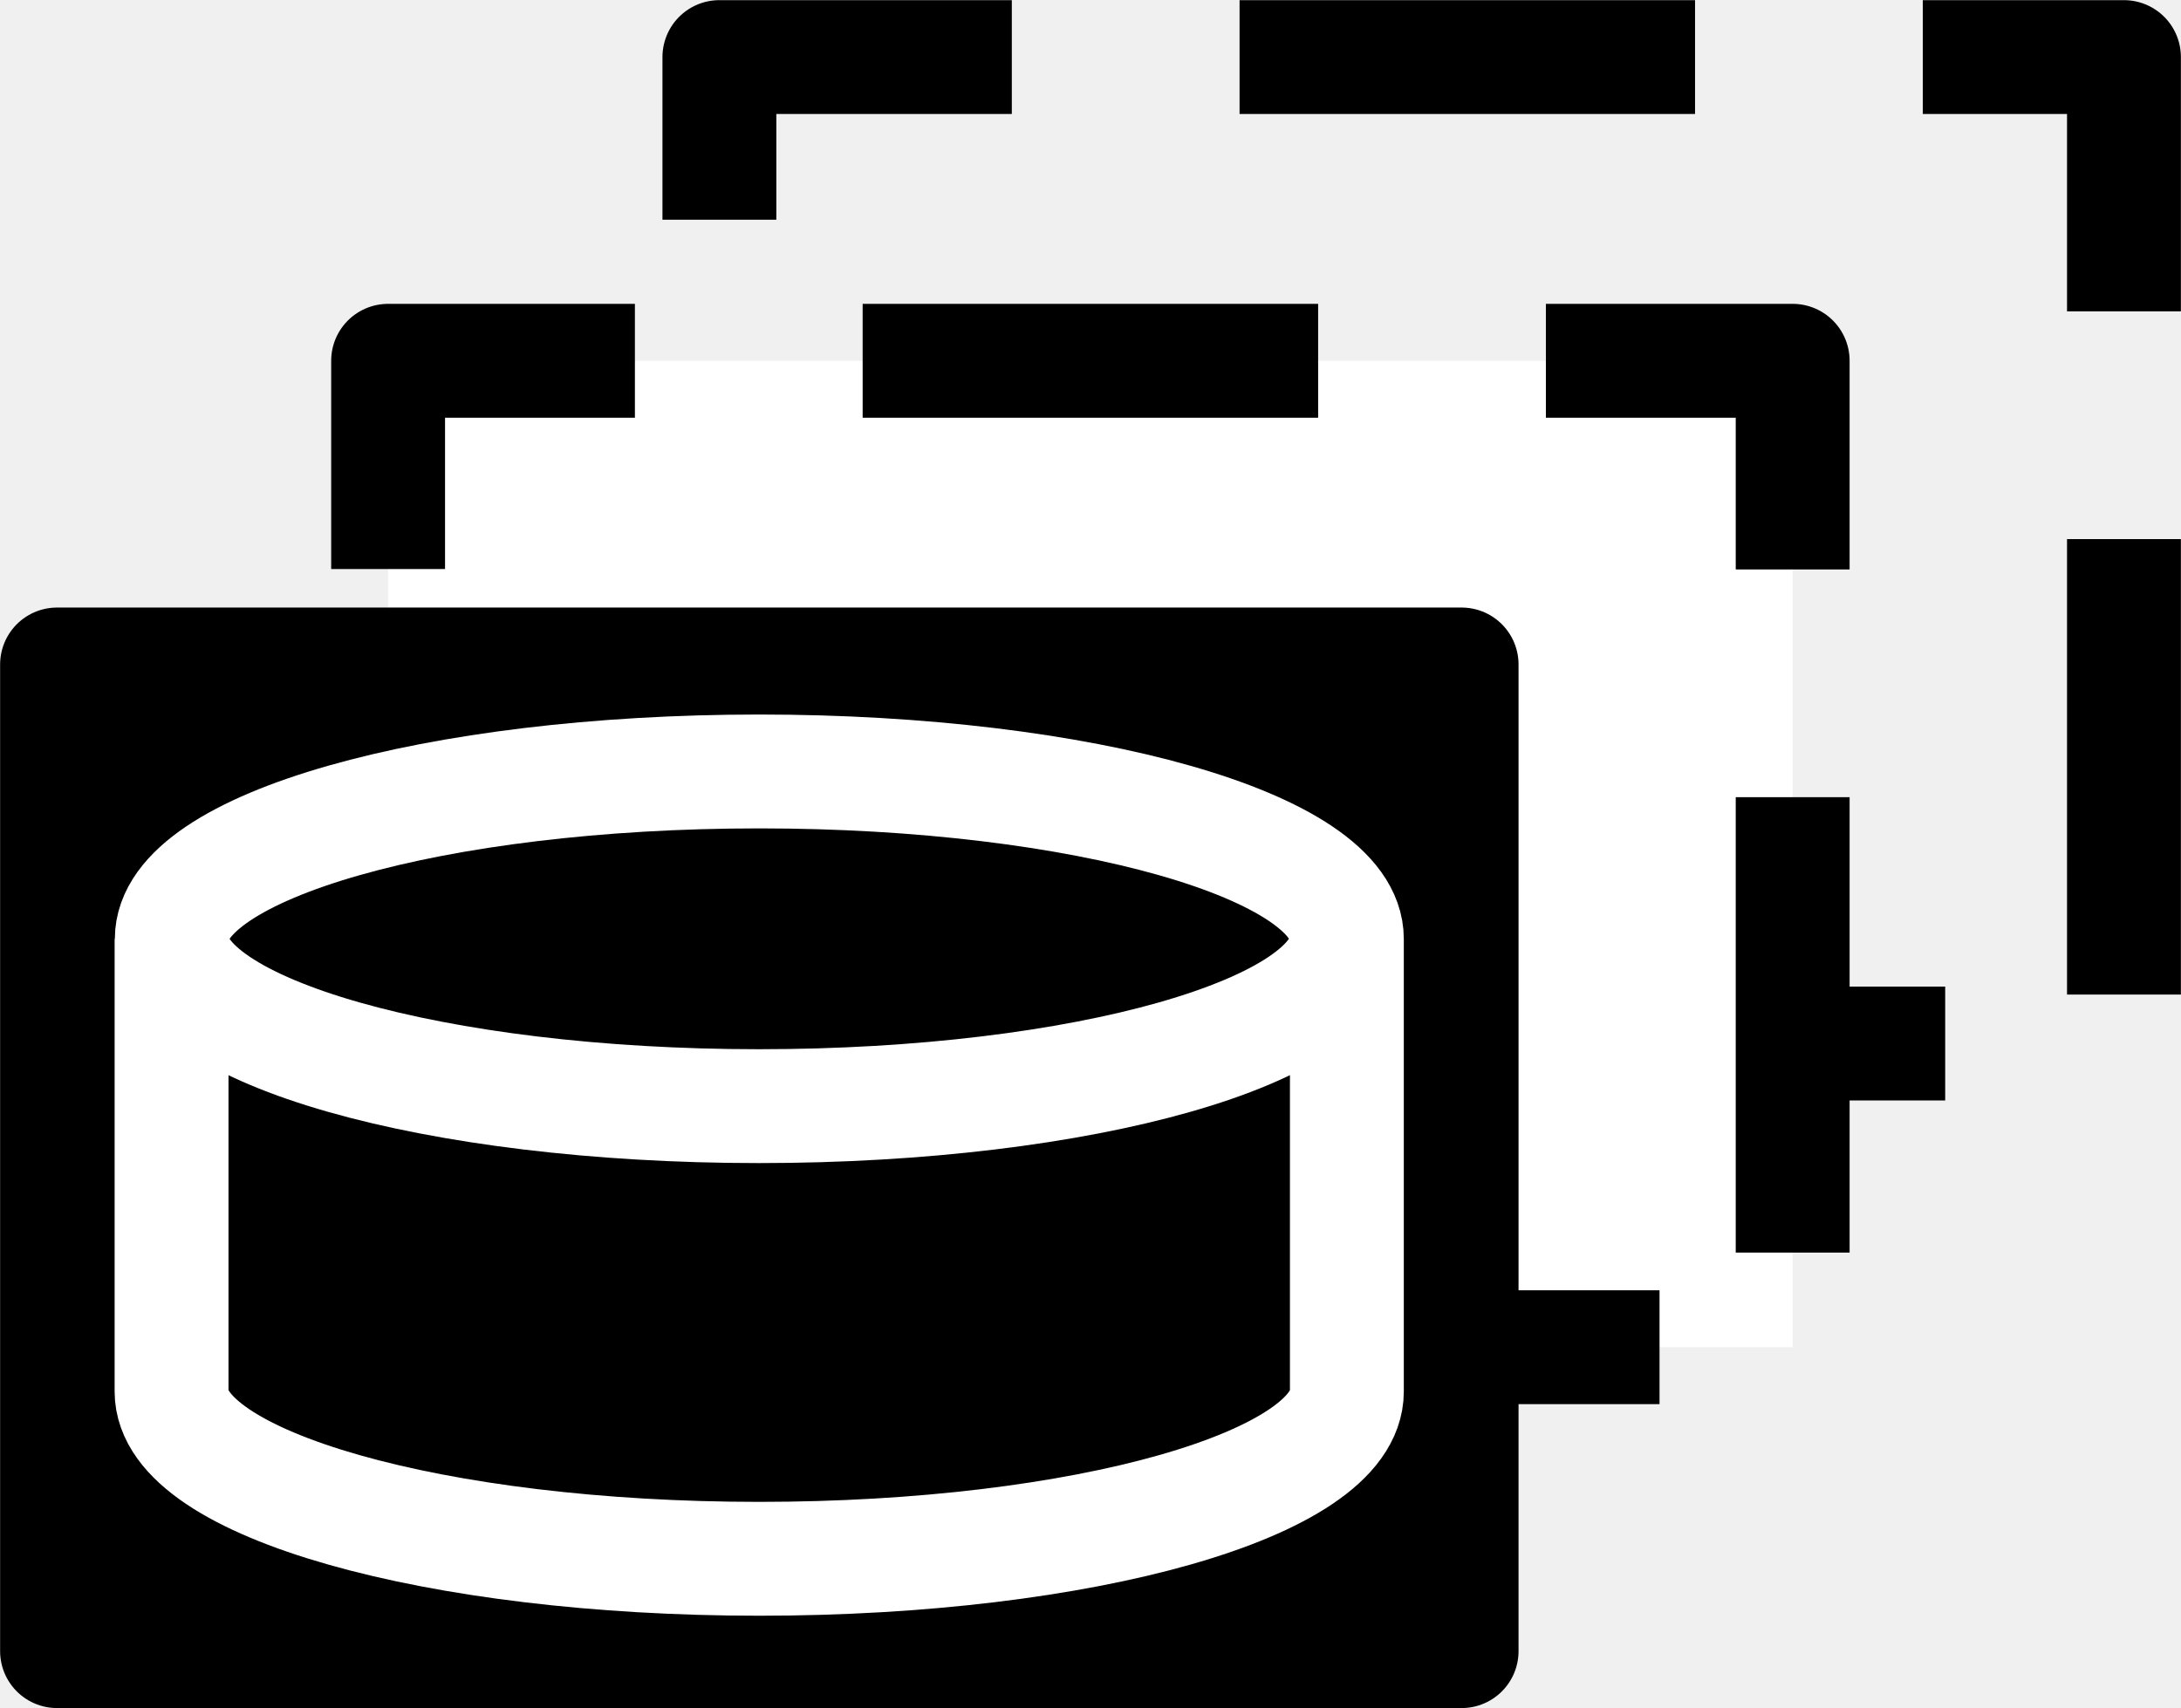
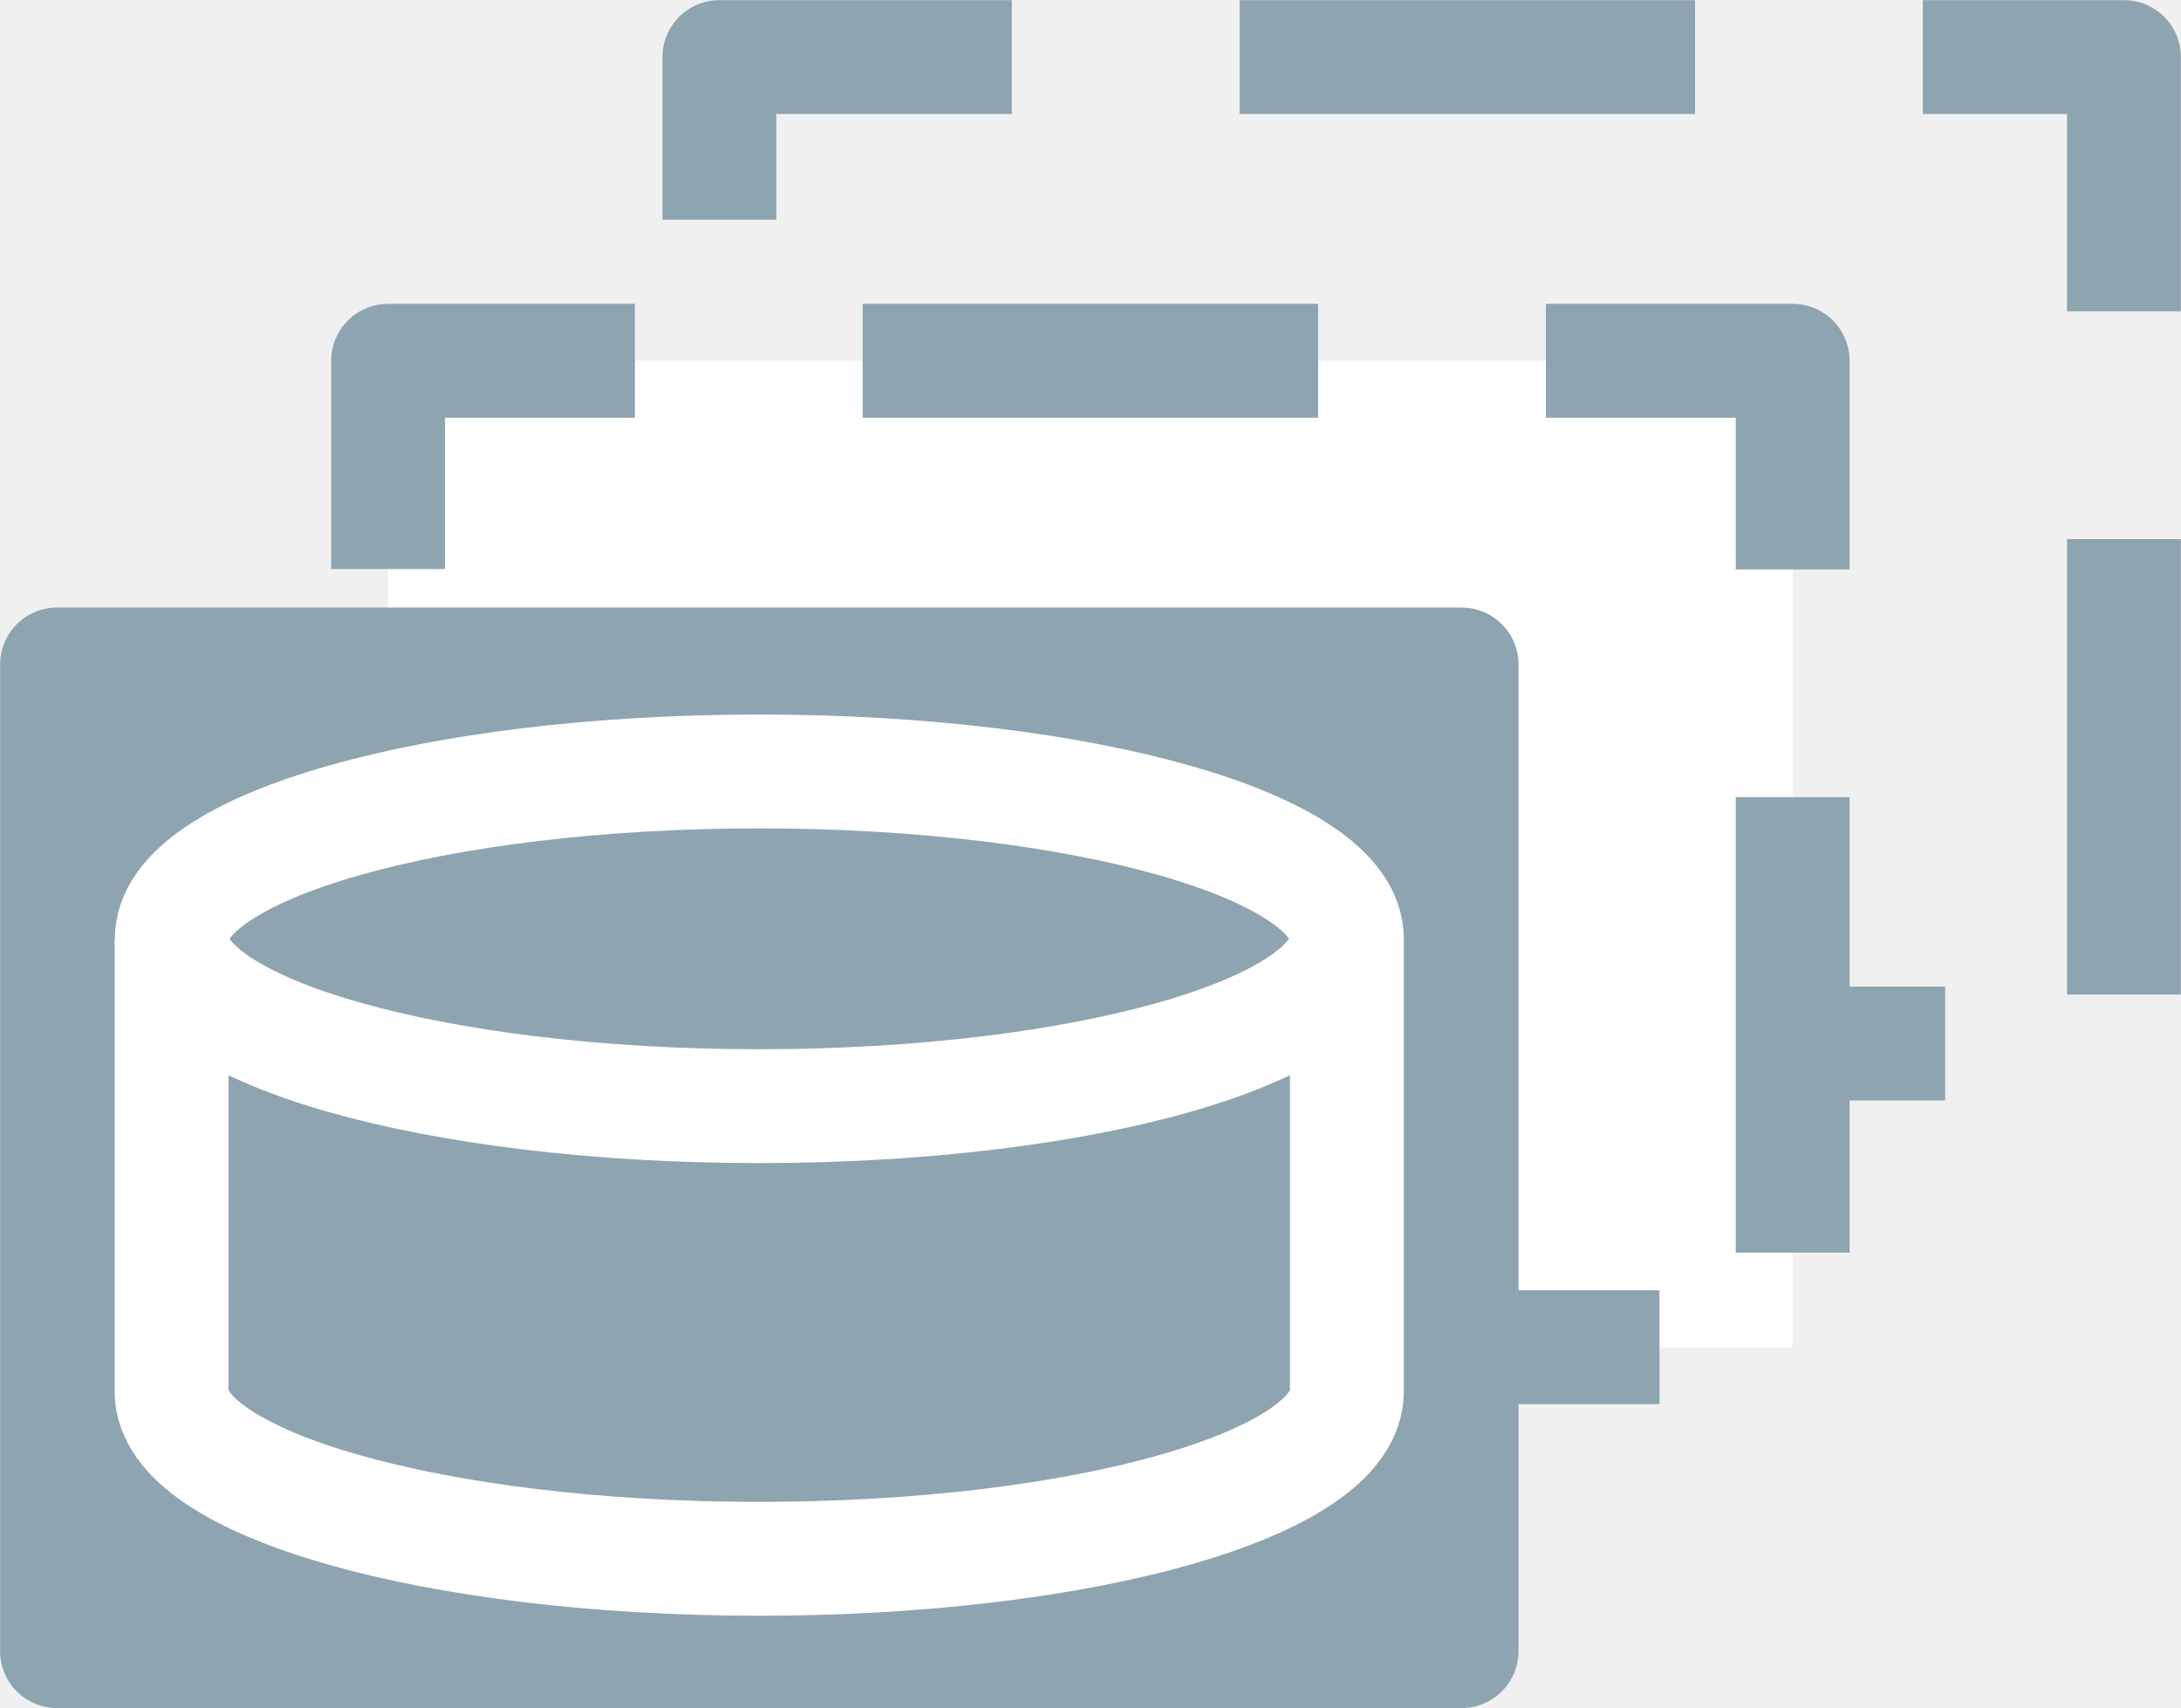
<svg xmlns="http://www.w3.org/2000/svg" width="38.293" height="29.991" viewBox="0 0 10.132 7.935">
-   <path d="M3.342.265h6.525v4.583H3.342z" fill="none" stroke="#000" stroke-width=".529" stroke-linecap="square" stroke-linejoin="round" stroke-miterlimit="10" stroke-dasharray="1.587,1.587" stroke-dashoffset="3.667" />
-   <path d="M1.803 1.676h6.525v4.583H1.803z" fill="#fff" fill-rule="evenodd" stroke="#000" stroke-width=".529" stroke-linecap="square" stroke-linejoin="round" stroke-miterlimit="10" stroke-dasharray="1.587,1.587" stroke-dashoffset="3.879" />
-   <path d="M.265 3.087H6.79v4.584H.265z" fill-rule="evenodd" />
-   <path d="M.265 3.087H6.79v4.584H.265z" fill="none" stroke="#000" stroke-width=".529" stroke-linejoin="round" stroke-miterlimit="10" />
-   <path d="M.798 4.362c0-.43 1.222-.778 2.729-.778 1.507 0 2.73.348 2.73.778 0 .429-1.223.777-2.73.777s-2.73-.348-2.73-.777z" fill-rule="evenodd" />
+   <path d="M3.342.265h6.525v4.583H3.342z" fill="none" stroke="#8fa4b1" stroke-width=".529" stroke-linecap="square" stroke-linejoin="round" stroke-miterlimit="10" stroke-dasharray="1.587,1.587" stroke-dashoffset="3.667" />
+   <path d="M1.803 1.676h6.525v4.583H1.803z" fill="#fff" fill-rule="evenodd" stroke="#8fa4b1" stroke-width=".529" stroke-linecap="square" stroke-linejoin="round" stroke-miterlimit="10" stroke-dasharray="1.587,1.587" stroke-dashoffset="3.879" />
+   <path d="M.265 3.087H6.79v4.584H.265z" fill-rule="evenodd" fill="#8fa4b1" />
+   <path d="M.265 3.087H6.79v4.584H.265z" fill="none" stroke="#8fa4b1" stroke-width=".529" stroke-linejoin="round" stroke-miterlimit="10" />
+   <path d="M.798 4.362c0-.43 1.222-.778 2.729-.778 1.507 0 2.73.348 2.73.778 0 .429-1.223.777-2.73.777s-2.73-.348-2.73-.777z" fill-rule="evenodd" fill="#8fa4b1" />
  <path d="M6.256 4.362c0 .429-1.222.777-2.73.777-1.506 0-2.728-.348-2.728-.777 0-.43 1.222-.778 2.729-.778 1.507 0 2.73.348 2.73.778v2.103c0 .43-1.223.777-2.73.777s-2.73-.348-2.73-.777V4.362" fill="none" />
  <path d="M6.256 4.362h0c0 .429-1.222.777-2.73.777-1.506 0-2.728-.348-2.728-.777h0c0-.43 1.222-.778 2.729-.778 1.507 0 2.73.348 2.73.778v2.103c0 .43-1.223.777-2.73.777s-2.73-.348-2.73-.777V4.362" fill="none" stroke="#fff" stroke-width=".529" stroke-linejoin="round" stroke-miterlimit="10" />
</svg>
